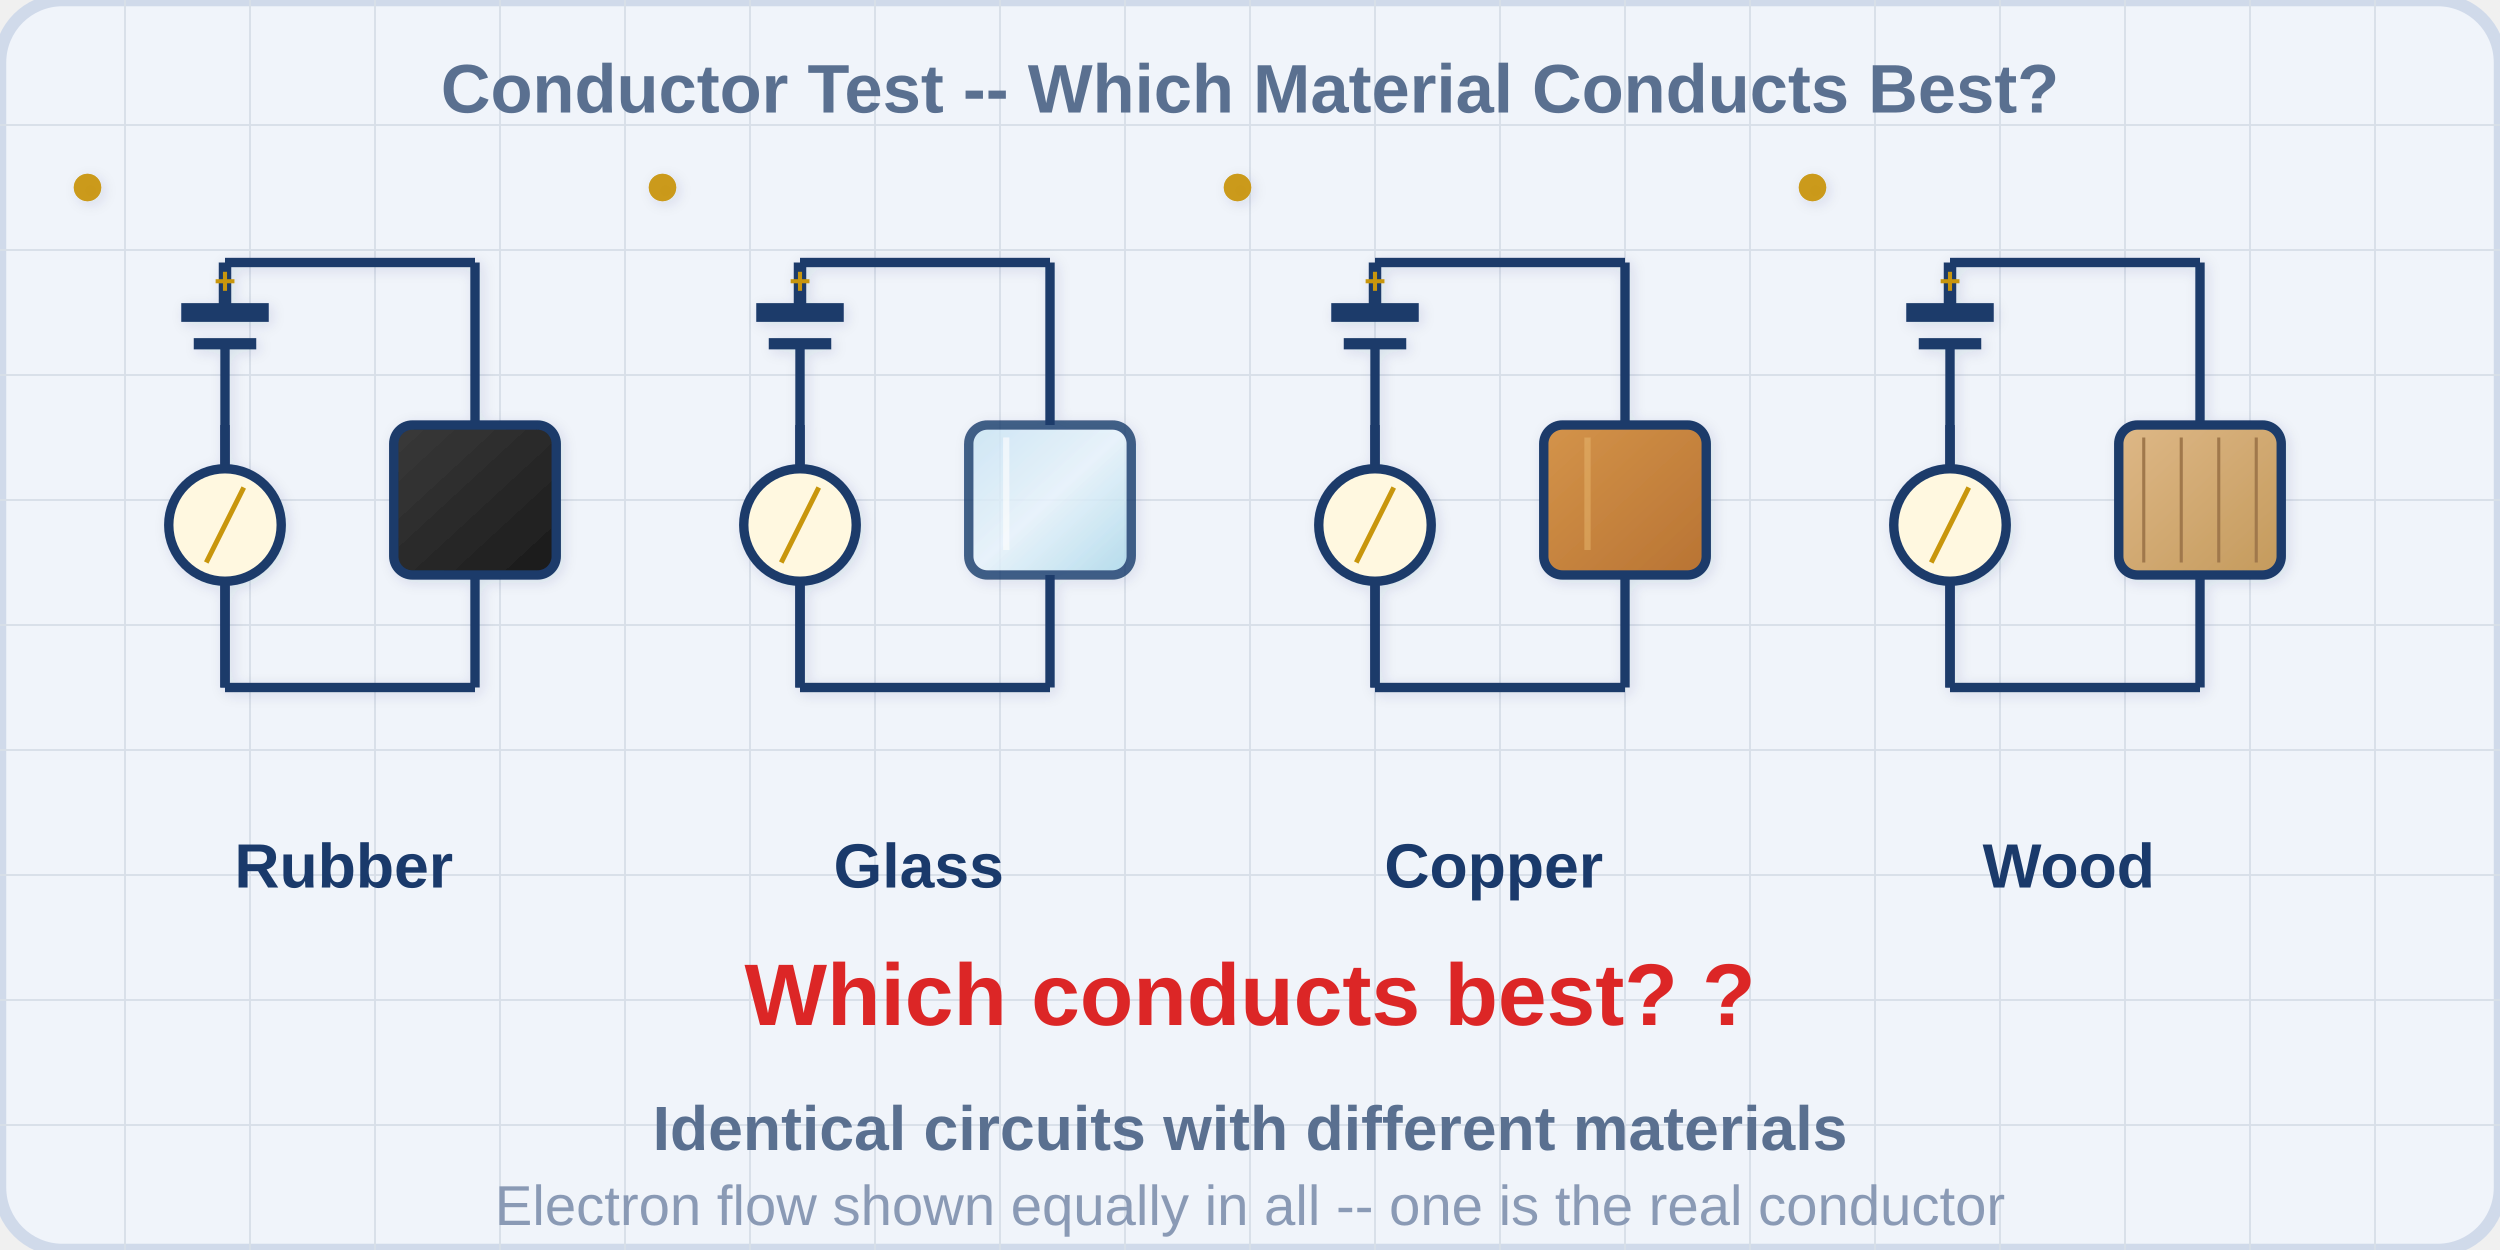
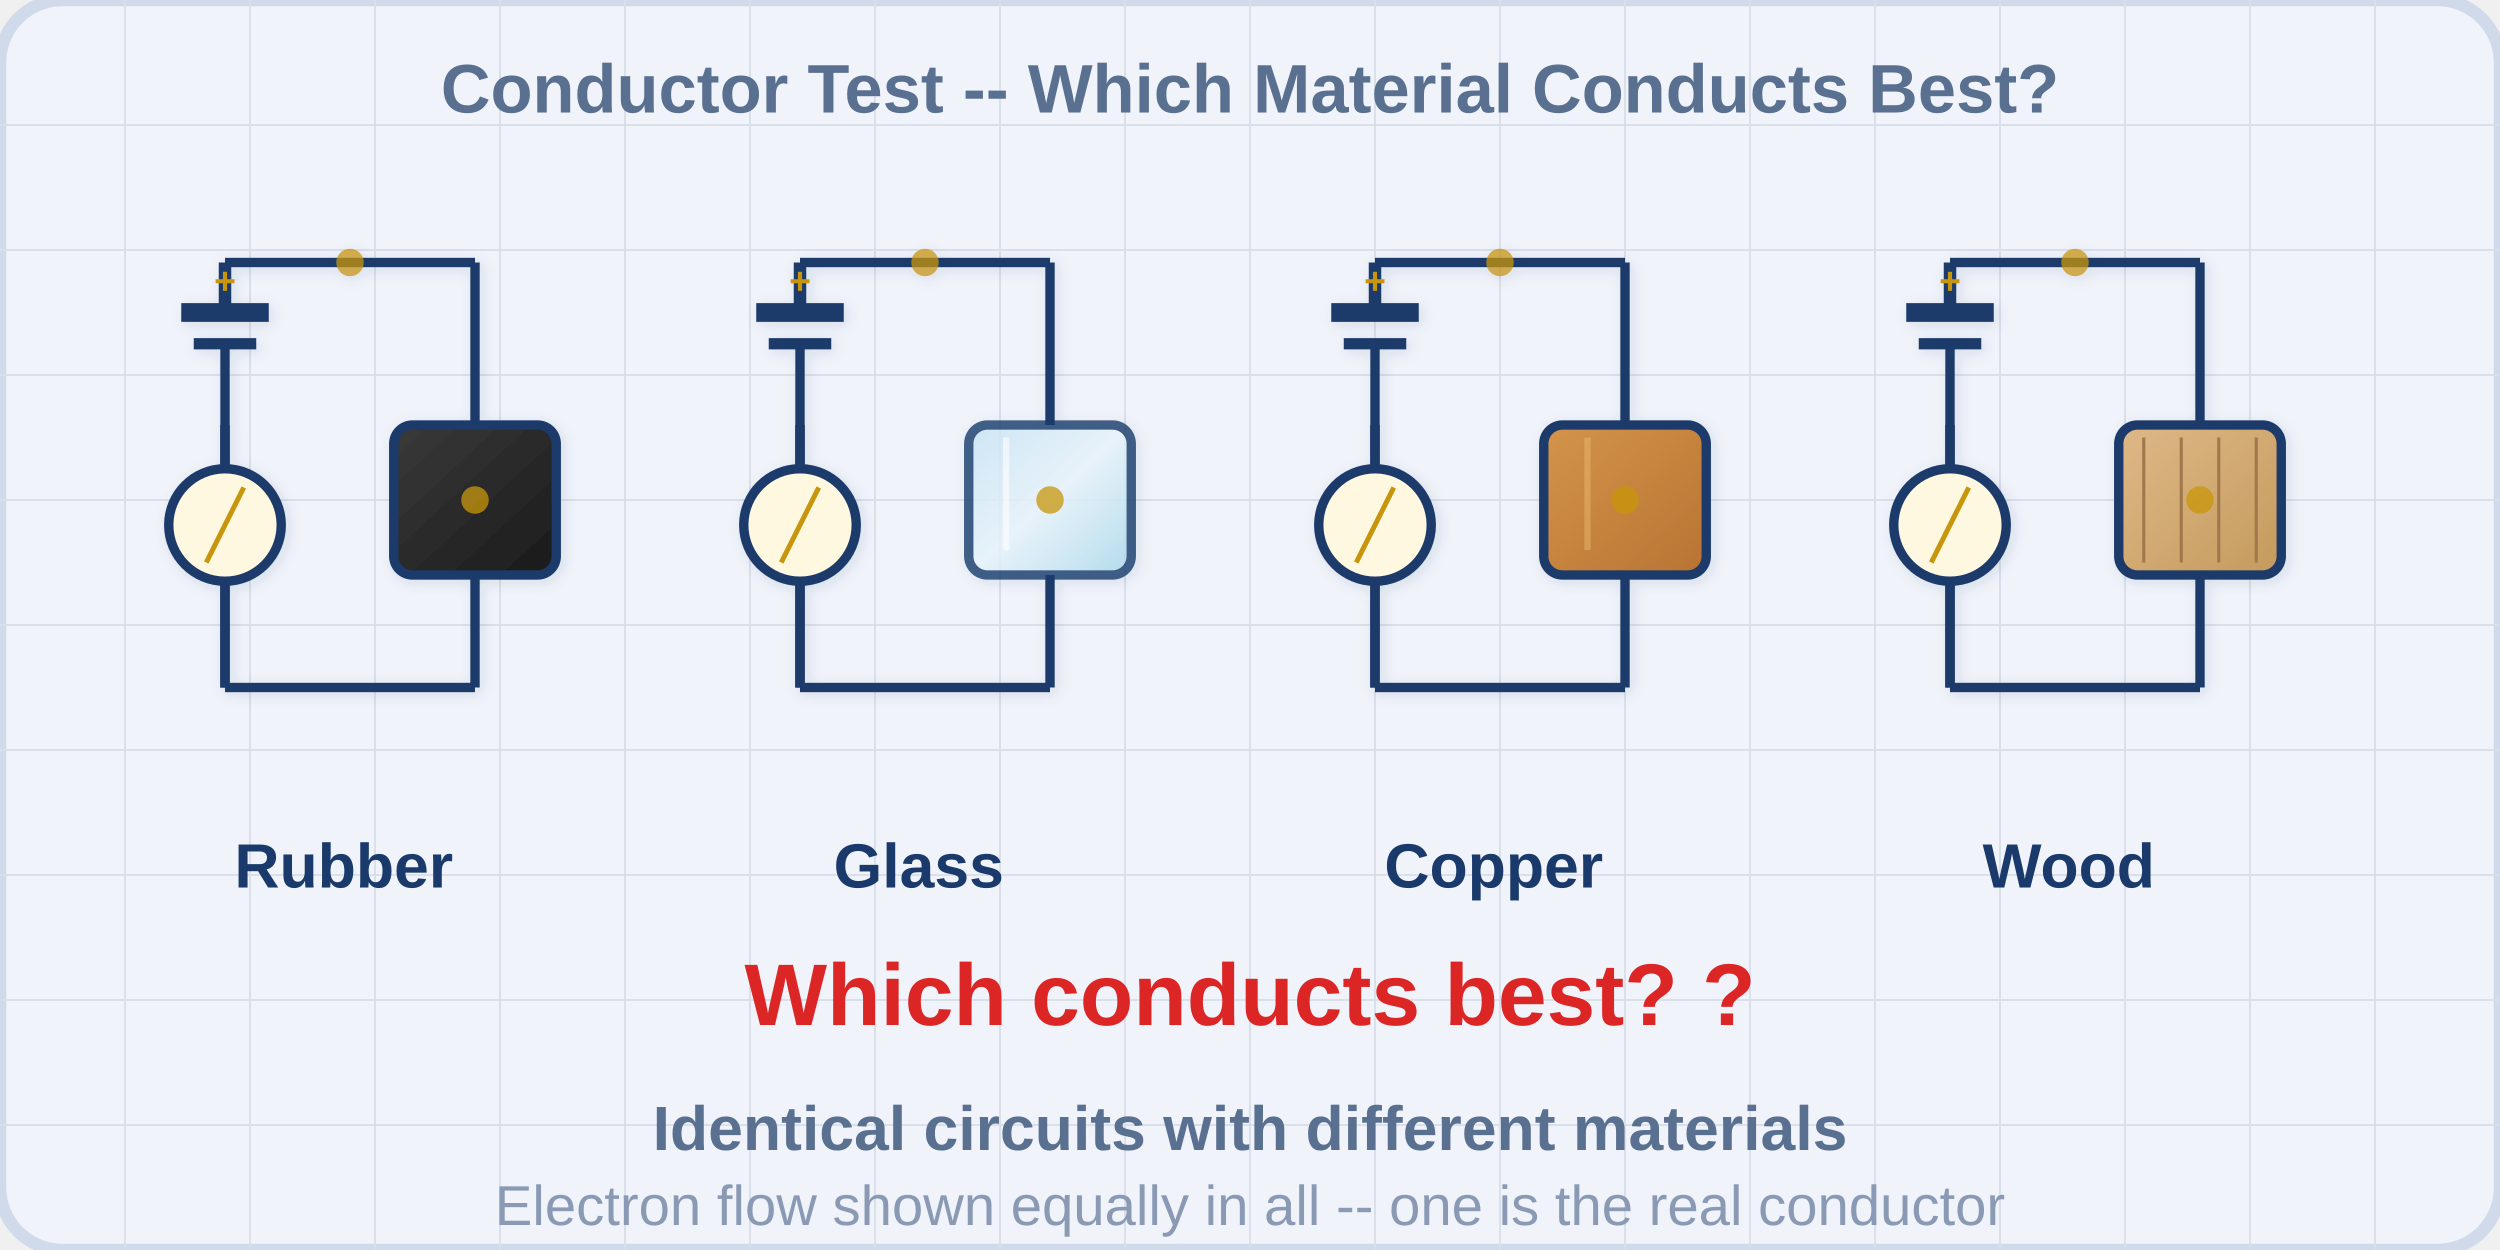
<svg xmlns="http://www.w3.org/2000/svg" width="400" height="200" viewBox="0 0 400 200">
  <defs>
    <linearGradient id="ctRubber" x1="0" y1="0" x2="1" y2="1">
      <stop offset="0%" stop-color="#3a3a3a" />
      <stop offset="100%" stop-color="#1a1a1a" />
    </linearGradient>
    <linearGradient id="ctGlass" x1="0" y1="0" x2="1" y2="1">
      <stop offset="0%" stop-color="#c8e4f4" />
      <stop offset="50%" stop-color="#e8f4fc" />
      <stop offset="100%" stop-color="#a8d8ea" />
    </linearGradient>
    <linearGradient id="ctCopper" x1="0" y1="0" x2="1" y2="1">
      <stop offset="0%" stop-color="#d4944a" />
      <stop offset="100%" stop-color="#b87333" />
    </linearGradient>
    <linearGradient id="ctWood" x1="0" y1="0" x2="1" y2="1">
      <stop offset="0%" stop-color="#deb887" />
      <stop offset="100%" stop-color="#c49a5c" />
    </linearGradient>
    <filter id="ctShadow" x="-5%" y="-5%" width="115%" height="115%">
      <feDropShadow dx="0.5" dy="0.5" stdDeviation="1" flood-color="#1a3a6b" flood-opacity="0.12" />
    </filter>
  </defs>
  <style>
-     @keyframes electronFlow {
-       0% { offset-distance: 0%; }
-       100% { offset-distance: 100%; }
-     }
    .dot { r: 2.2; fill: #c8960a; opacity: 0.75; }
    text { font-family: Arial, sans-serif; }
  </style>
  <rect width="400" height="200" rx="10" fill="#f0f4fa" stroke="#d0daea" stroke-width="2" />
  <g stroke="#d8dfe8" stroke-width="0.3">
    <line x1="0" y1="20" x2="400" y2="20" />
    <line x1="0" y1="40" x2="400" y2="40" />
    <line x1="0" y1="60" x2="400" y2="60" />
    <line x1="0" y1="80" x2="400" y2="80" />
    <line x1="0" y1="100" x2="400" y2="100" />
    <line x1="0" y1="120" x2="400" y2="120" />
    <line x1="0" y1="140" x2="400" y2="140" />
    <line x1="0" y1="160" x2="400" y2="160" />
    <line x1="0" y1="180" x2="400" y2="180" />
    <line x1="20" y1="0" x2="20" y2="200" />
    <line x1="40" y1="0" x2="40" y2="200" />
    <line x1="60" y1="0" x2="60" y2="200" />
    <line x1="80" y1="0" x2="80" y2="200" />
    <line x1="100" y1="0" x2="100" y2="200" />
    <line x1="120" y1="0" x2="120" y2="200" />
    <line x1="140" y1="0" x2="140" y2="200" />
    <line x1="160" y1="0" x2="160" y2="200" />
    <line x1="180" y1="0" x2="180" y2="200" />
    <line x1="200" y1="0" x2="200" y2="200" />
    <line x1="220" y1="0" x2="220" y2="200" />
    <line x1="240" y1="0" x2="240" y2="200" />
    <line x1="260" y1="0" x2="260" y2="200" />
    <line x1="280" y1="0" x2="280" y2="200" />
    <line x1="300" y1="0" x2="300" y2="200" />
    <line x1="320" y1="0" x2="320" y2="200" />
    <line x1="340" y1="0" x2="340" y2="200" />
    <line x1="360" y1="0" x2="360" y2="200" />
    <line x1="380" y1="0" x2="380" y2="200" />
  </g>
  <text x="200" y="18" text-anchor="middle" font-size="11" fill="#5a7090" font-weight="600">Conductor Test -- Which Material Conducts Best?</text>
  <g transform="translate(14,30)" filter="url(#ctShadow)">
    <line x1="22" y1="12" x2="22" y2="20" stroke="#1a3a6b" stroke-width="2" />
    <line x1="15" y1="20" x2="29" y2="20" stroke="#1a3a6b" stroke-width="3" />
    <text x="22" y="17" text-anchor="middle" font-size="6" fill="#c8960a" font-weight="700">+</text>
    <line x1="17" y1="25" x2="27" y2="25" stroke="#1a3a6b" stroke-width="1.8" />
    <line x1="22" y1="12" x2="62" y2="12" stroke="#1a3a6b" stroke-width="1.5" />
    <line x1="62" y1="12" x2="62" y2="38" stroke="#1a3a6b" stroke-width="1.5" />
    <line x1="22" y1="25" x2="22" y2="80" stroke="#1a3a6b" stroke-width="1.5" />
    <line x1="22" y1="80" x2="62" y2="80" stroke="#1a3a6b" stroke-width="1.5" />
    <line x1="62" y1="62" x2="62" y2="80" stroke="#1a3a6b" stroke-width="1.5" />
    <rect x="49" y="38" width="26" height="24" rx="3" fill="url(#ctRubber)" stroke="#1a3a6b" stroke-width="1.5" />
    <circle cx="22" cy="54" r="9" fill="#fff8e0" stroke="#1a3a6b" stroke-width="1.5" />
    <line x1="19" y1="60" x2="25" y2="48" stroke="#c8960a" stroke-width="0.8" />
    <line x1="22" y1="45" x2="22" y2="38" stroke="#1a3a6b" stroke-width="1.5" />
    <line x1="22" y1="63" x2="22" y2="80" stroke="#1a3a6b" stroke-width="1.5" />
-     <circle class="dot">
-       <animateMotion dur="2.5s" repeatCount="indefinite" path="M22,12 L62,12 L62,38 L62,62 L62,80 L22,80 L22,25" begin="0s" />
-     </circle>
-     <circle class="dot">
-       <animateMotion dur="2.5s" repeatCount="indefinite" path="M22,12 L62,12 L62,38 L62,62 L62,80 L22,80 L22,25" begin="-1.25s" />
-     </circle>
+     <circle class="dot" cx="42" cy="12" />
+     <circle class="dot" cx="62" cy="50" />
  </g>
  <text x="55" y="142" text-anchor="middle" font-size="10" font-weight="700" fill="#1a3a6b">Rubber</text>
  <g transform="translate(106,30)" filter="url(#ctShadow)">
    <line x1="22" y1="12" x2="22" y2="20" stroke="#1a3a6b" stroke-width="2" />
    <line x1="15" y1="20" x2="29" y2="20" stroke="#1a3a6b" stroke-width="3" />
    <text x="22" y="17" text-anchor="middle" font-size="6" fill="#c8960a" font-weight="700">+</text>
    <line x1="17" y1="25" x2="27" y2="25" stroke="#1a3a6b" stroke-width="1.8" />
    <line x1="22" y1="12" x2="62" y2="12" stroke="#1a3a6b" stroke-width="1.5" />
    <line x1="62" y1="12" x2="62" y2="38" stroke="#1a3a6b" stroke-width="1.5" />
    <line x1="22" y1="25" x2="22" y2="80" stroke="#1a3a6b" stroke-width="1.5" />
    <line x1="22" y1="80" x2="62" y2="80" stroke="#1a3a6b" stroke-width="1.5" />
    <line x1="62" y1="62" x2="62" y2="80" stroke="#1a3a6b" stroke-width="1.5" />
    <rect x="49" y="38" width="26" height="24" rx="3" fill="url(#ctGlass)" stroke="#1a3a6b" stroke-width="1.5" opacity="0.8" />
    <line x1="55" y1="40" x2="55" y2="58" stroke="#fff" stroke-width="1" opacity="0.6" />
    <circle cx="22" cy="54" r="9" fill="#fff8e0" stroke="#1a3a6b" stroke-width="1.5" />
    <line x1="19" y1="60" x2="25" y2="48" stroke="#c8960a" stroke-width="0.8" />
    <line x1="22" y1="45" x2="22" y2="38" stroke="#1a3a6b" stroke-width="1.5" />
    <line x1="22" y1="63" x2="22" y2="80" stroke="#1a3a6b" stroke-width="1.5" />
-     <circle class="dot">
-       <animateMotion dur="2.5s" repeatCount="indefinite" path="M22,12 L62,12 L62,38 L62,62 L62,80 L22,80 L22,25" begin="-0.3s" />
-     </circle>
-     <circle class="dot">
-       <animateMotion dur="2.5s" repeatCount="indefinite" path="M22,12 L62,12 L62,38 L62,62 L62,80 L22,80 L22,25" begin="-1.55s" />
-     </circle>
+     <circle class="dot" cx="42" cy="12" />
+     <circle class="dot" cx="62" cy="50" />
  </g>
  <text x="147" y="142" text-anchor="middle" font-size="10" font-weight="700" fill="#1a3a6b">Glass</text>
  <g transform="translate(198,30)" filter="url(#ctShadow)">
    <line x1="22" y1="12" x2="22" y2="20" stroke="#1a3a6b" stroke-width="2" />
    <line x1="15" y1="20" x2="29" y2="20" stroke="#1a3a6b" stroke-width="3" />
    <text x="22" y="17" text-anchor="middle" font-size="6" fill="#c8960a" font-weight="700">+</text>
    <line x1="17" y1="25" x2="27" y2="25" stroke="#1a3a6b" stroke-width="1.8" />
    <line x1="22" y1="12" x2="62" y2="12" stroke="#1a3a6b" stroke-width="1.5" />
    <line x1="62" y1="12" x2="62" y2="38" stroke="#1a3a6b" stroke-width="1.5" />
    <line x1="22" y1="25" x2="22" y2="80" stroke="#1a3a6b" stroke-width="1.5" />
    <line x1="22" y1="80" x2="62" y2="80" stroke="#1a3a6b" stroke-width="1.5" />
    <line x1="62" y1="62" x2="62" y2="80" stroke="#1a3a6b" stroke-width="1.5" />
    <rect x="49" y="38" width="26" height="24" rx="3" fill="url(#ctCopper)" stroke="#1a3a6b" stroke-width="1.5" />
    <line x1="56" y1="40" x2="56" y2="58" stroke="#e8b870" stroke-width="1" opacity="0.5" />
    <circle cx="22" cy="54" r="9" fill="#fff8e0" stroke="#1a3a6b" stroke-width="1.5" />
    <line x1="19" y1="60" x2="25" y2="48" stroke="#c8960a" stroke-width="0.8" />
    <line x1="22" y1="45" x2="22" y2="38" stroke="#1a3a6b" stroke-width="1.5" />
    <line x1="22" y1="63" x2="22" y2="80" stroke="#1a3a6b" stroke-width="1.5" />
-     <circle class="dot">
-       <animateMotion dur="2.5s" repeatCount="indefinite" path="M22,12 L62,12 L62,38 L62,62 L62,80 L22,80 L22,25" begin="-0.6s" />
-     </circle>
-     <circle class="dot">
-       <animateMotion dur="2.5s" repeatCount="indefinite" path="M22,12 L62,12 L62,38 L62,62 L62,80 L22,80 L22,25" begin="-1.85s" />
-     </circle>
+     <circle class="dot" cx="42" cy="12" />
+     <circle class="dot" cx="62" cy="50" />
  </g>
  <text x="239" y="142" text-anchor="middle" font-size="10" font-weight="700" fill="#1a3a6b">Copper</text>
  <g transform="translate(290,30)" filter="url(#ctShadow)">
    <line x1="22" y1="12" x2="22" y2="20" stroke="#1a3a6b" stroke-width="2" />
    <line x1="15" y1="20" x2="29" y2="20" stroke="#1a3a6b" stroke-width="3" />
    <text x="22" y="17" text-anchor="middle" font-size="6" fill="#c8960a" font-weight="700">+</text>
    <line x1="17" y1="25" x2="27" y2="25" stroke="#1a3a6b" stroke-width="1.8" />
    <line x1="22" y1="12" x2="62" y2="12" stroke="#1a3a6b" stroke-width="1.5" />
    <line x1="62" y1="12" x2="62" y2="38" stroke="#1a3a6b" stroke-width="1.5" />
    <line x1="22" y1="25" x2="22" y2="80" stroke="#1a3a6b" stroke-width="1.5" />
    <line x1="22" y1="80" x2="62" y2="80" stroke="#1a3a6b" stroke-width="1.5" />
    <line x1="62" y1="62" x2="62" y2="80" stroke="#1a3a6b" stroke-width="1.5" />
    <rect x="49" y="38" width="26" height="24" rx="3" fill="url(#ctWood)" stroke="#1a3a6b" stroke-width="1.5" />
    <line x1="53" y1="40" x2="53" y2="60" stroke="#a0784c" stroke-width="0.5" />
    <line x1="59" y1="40" x2="59" y2="60" stroke="#a0784c" stroke-width="0.5" />
    <line x1="65" y1="40" x2="65" y2="60" stroke="#a0784c" stroke-width="0.5" />
    <line x1="71" y1="40" x2="71" y2="60" stroke="#a0784c" stroke-width="0.5" />
    <circle cx="22" cy="54" r="9" fill="#fff8e0" stroke="#1a3a6b" stroke-width="1.5" />
    <line x1="19" y1="60" x2="25" y2="48" stroke="#c8960a" stroke-width="0.8" />
    <line x1="22" y1="45" x2="22" y2="38" stroke="#1a3a6b" stroke-width="1.5" />
    <line x1="22" y1="63" x2="22" y2="80" stroke="#1a3a6b" stroke-width="1.5" />
-     <circle class="dot">
-       <animateMotion dur="2.5s" repeatCount="indefinite" path="M22,12 L62,12 L62,38 L62,62 L62,80 L22,80 L22,25" begin="-0.9s" />
-     </circle>
-     <circle class="dot">
-       <animateMotion dur="2.5s" repeatCount="indefinite" path="M22,12 L62,12 L62,38 L62,62 L62,80 L22,80 L22,25" begin="-2.15s" />
-     </circle>
+     <circle class="dot" cx="42" cy="12" />
+     <circle class="dot" cx="62" cy="50" />
  </g>
  <text x="331" y="142" text-anchor="middle" font-size="10" font-weight="700" fill="#1a3a6b">Wood</text>
  <text x="200" y="164" text-anchor="middle" font-size="14" font-weight="700" fill="#dc2626">Which conducts best?  ?</text>
  <text x="200" y="184" text-anchor="middle" font-size="10" fill="#5a7090" font-weight="600">Identical circuits with different materials</text>
  <text x="200" y="196" text-anchor="middle" font-size="9" fill="#8a9ab5">Electron flow shown equally in all -- one is the real conductor</text>
</svg>
